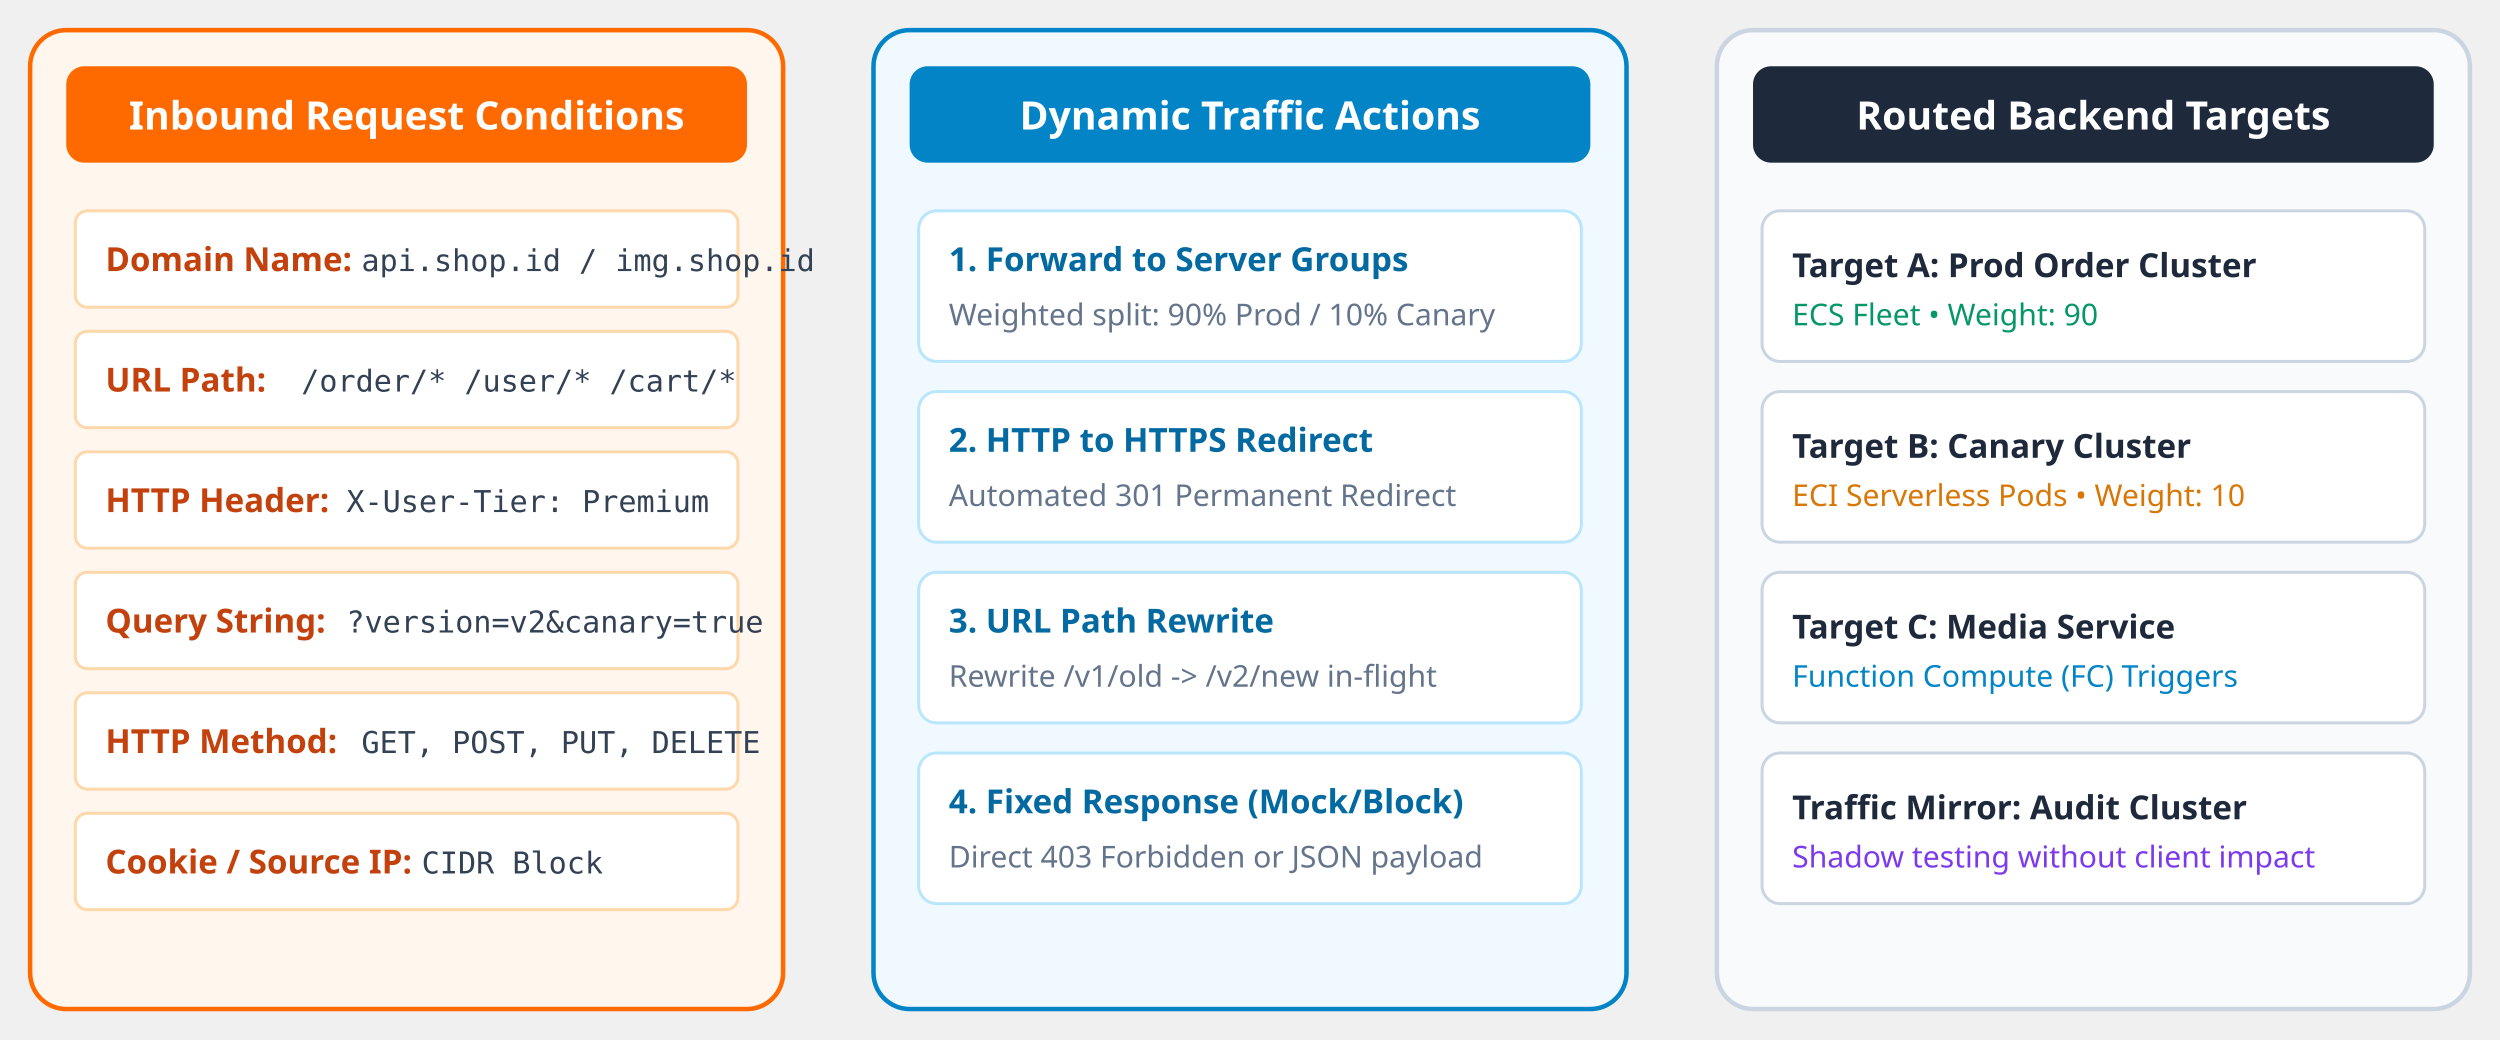
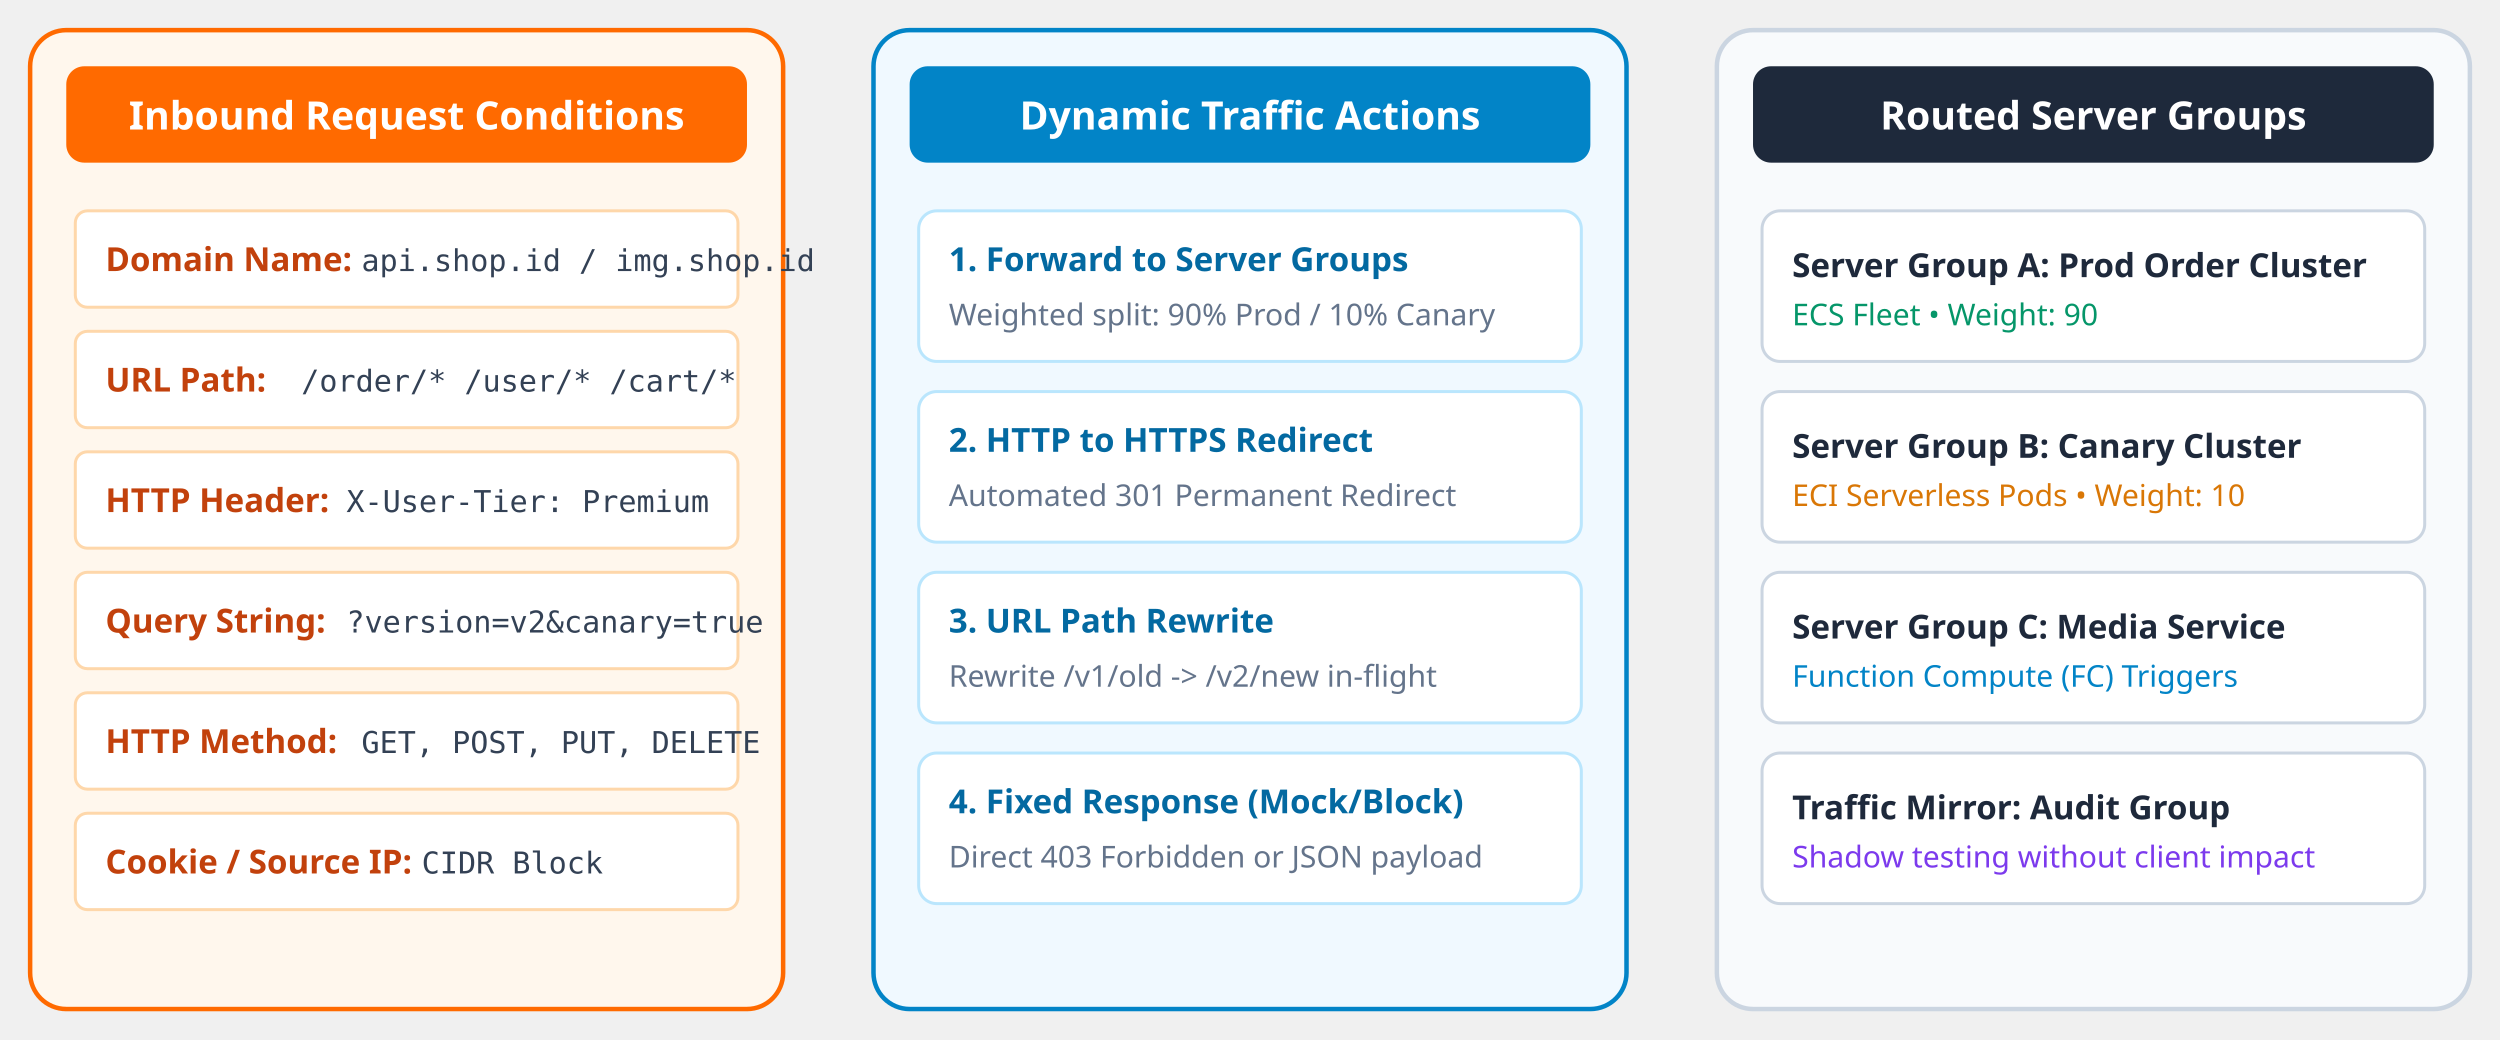
<svg xmlns="http://www.w3.org/2000/svg" viewBox="25 0 830 345" width="100%" height="100%">
  <g transform="translate(35, 10)">
    <rect width="250" height="325" rx="12" fill="#fff7ed" stroke="#FF6A00" stroke-width="1.5" />
    <rect x="12" y="12" width="226" height="32" rx="6" fill="#FF6A00" />
    <text x="125" y="33" text-anchor="middle" fill="#ffffff" font-family="system-ui, sans-serif" font-size="13" font-weight="700">Inbound Request Conditions</text>
    <g transform="translate(15, 60)" font-family="system-ui, sans-serif" font-size="11">
      <rect width="220" height="32" rx="4" fill="#ffffff" stroke="#fed7aa" />
      <text x="10" y="20" font-weight="700" fill="#c2410c">Domain Name:</text>
      <text x="95" y="20" font-family="monospace" font-size="10" fill="#334155">api.shop.id / img.shop.id</text>
      <rect y="40" width="220" height="32" rx="4" fill="#ffffff" stroke="#fed7aa" />
      <text x="10" y="60" font-weight="700" fill="#c2410c">URL Path:</text>
      <text x="75" y="60" font-family="monospace" font-size="10" fill="#334155">/order/* /user/* /cart/*</text>
      <rect y="80" width="220" height="32" rx="4" fill="#ffffff" stroke="#fed7aa" />
      <text x="10" y="100" font-weight="700" fill="#c2410c">HTTP Header:</text>
      <text x="90" y="100" font-family="monospace" font-size="10" fill="#334155">X-User-Tier: Premium</text>
      <rect y="120" width="220" height="32" rx="4" fill="#ffffff" stroke="#fed7aa" />
      <text x="10" y="140" font-weight="700" fill="#c2410c">Query String:</text>
      <text x="90" y="140" font-family="monospace" font-size="10" fill="#334155">?version=v2&amp;canary=true</text>
      <rect y="160" width="220" height="32" rx="4" fill="#ffffff" stroke="#fed7aa" />
      <text x="10" y="180" font-weight="700" fill="#c2410c">HTTP Method:</text>
      <text x="95" y="180" font-family="monospace" font-size="10" fill="#334155">GET, POST, PUT, DELETE</text>
      <rect y="200" width="220" height="32" rx="4" fill="#ffffff" stroke="#fed7aa" />
      <text x="10" y="220" font-weight="700" fill="#c2410c">Cookie / Source IP:</text>
      <text x="115" y="220" font-family="monospace" font-size="10" fill="#334155">CIDR Block</text>
    </g>
  </g>
  <g transform="translate(315, 10)">
    <rect width="250" height="325" rx="12" fill="#f0f9ff" stroke="#0284c7" stroke-width="1.5" />
    <rect x="12" y="12" width="226" height="32" rx="6" fill="#0284c7" />
    <text x="125" y="33" text-anchor="middle" fill="#ffffff" font-family="system-ui, sans-serif" font-size="13" font-weight="700">Dynamic Traffic Actions</text>
    <g transform="translate(15, 60)">
      <rect width="220" height="50" rx="6" fill="#ffffff" stroke="#bae6fd" />
      <text x="10" y="20" font-family="system-ui, sans-serif" font-size="11" font-weight="700" fill="#0369a1">1. Forward to Server Groups</text>
      <text x="10" y="38" font-family="system-ui, sans-serif" font-size="10" fill="#64748b">Weighted split: 90% Prod / 10% Canary</text>
      <rect y="60" width="220" height="50" rx="6" fill="#ffffff" stroke="#bae6fd" />
      <text x="10" y="80" font-family="system-ui, sans-serif" font-size="11" font-weight="700" fill="#0369a1">2. HTTP to HTTPS Redirect</text>
      <text x="10" y="98" font-family="system-ui, sans-serif" font-size="10" fill="#64748b">Automated 301 Permanent Redirect</text>
      <rect y="120" width="220" height="50" rx="6" fill="#ffffff" stroke="#bae6fd" />
      <text x="10" y="140" font-family="system-ui, sans-serif" font-size="11" font-weight="700" fill="#0369a1">3. URL Path Rewrite</text>
      <text x="10" y="158" font-family="system-ui, sans-serif" font-size="10" fill="#64748b">Rewrite /v1/old -&gt; /v2/new in-flight</text>
      <rect y="180" width="220" height="50" rx="6" fill="#ffffff" stroke="#bae6fd" />
      <text x="10" y="200" font-family="system-ui, sans-serif" font-size="11" font-weight="700" fill="#0369a1">4. Fixed Response (Mock/Block)</text>
      <text x="10" y="218" font-family="system-ui, sans-serif" font-size="10" fill="#64748b">Direct 403 Forbidden or JSON payload</text>
    </g>
  </g>
  <g transform="translate(595, 10)">
    <rect width="250" height="325" rx="12" fill="#f8fafc" stroke="#cbd5e1" stroke-width="1.5" />
    <rect x="12" y="12" width="226" height="32" rx="6" fill="#1e293b" />
-     <text x="125" y="33" text-anchor="middle" fill="#ffffff" font-family="system-ui, sans-serif" font-size="13" font-weight="700">Routed Backend Targets</text>
+     <text x="125" y="33" text-anchor="middle" fill="#ffffff" font-family="system-ui, sans-serif" font-size="13" font-weight="700">Routed Server Groups</text>
    <g transform="translate(15, 60)">
      <rect width="220" height="50" rx="6" fill="#ffffff" stroke="#cbd5e1" />
-       <text x="10" y="22" font-family="system-ui, sans-serif" font-size="11" font-weight="700" fill="#1e293b">Target A: Prod Order Cluster</text>
+       <text x="10" y="22" font-family="system-ui, sans-serif" font-size="11" font-weight="700" fill="#1e293b">Server Group A: Prod Order Cluster</text>
      <text x="10" y="38" font-family="system-ui, sans-serif" font-size="10" fill="#059669">ECS Fleet • Weight: 90</text>
      <rect y="60" width="220" height="50" rx="6" fill="#ffffff" stroke="#cbd5e1" />
-       <text x="10" y="82" font-family="system-ui, sans-serif" font-size="11" font-weight="700" fill="#1e293b">Target B: Canary Cluster</text>
+       <text x="10" y="82" font-family="system-ui, sans-serif" font-size="11" font-weight="700" fill="#1e293b">Server Group B: Canary Cluster</text>
      <text x="10" y="98" font-family="system-ui, sans-serif" font-size="10" fill="#d97706">ECI Serverless Pods • Weight: 10</text>
      <rect y="120" width="220" height="50" rx="6" fill="#ffffff" stroke="#cbd5e1" />
-       <text x="10" y="142" font-family="system-ui, sans-serif" font-size="11" font-weight="700" fill="#1e293b">Target C: Media Service</text>
+       <text x="10" y="142" font-family="system-ui, sans-serif" font-size="11" font-weight="700" fill="#1e293b">Server Group C: Media Service</text>
      <text x="10" y="158" font-family="system-ui, sans-serif" font-size="10" fill="#0284c7">Function Compute (FC) Triggers</text>
      <rect y="180" width="220" height="50" rx="6" fill="#ffffff" stroke="#cbd5e1" />
-       <text x="10" y="202" font-family="system-ui, sans-serif" font-size="11" font-weight="700" fill="#1e293b">Traffic Mirror: Audit Cluster</text>
+       <text x="10" y="202" font-family="system-ui, sans-serif" font-size="11" font-weight="700" fill="#1e293b">Traffic Mirror: Audit Group</text>
      <text x="10" y="218" font-family="system-ui, sans-serif" font-size="10" fill="#7c3aed">Shadow testing without client impact</text>
    </g>
  </g>
</svg>
